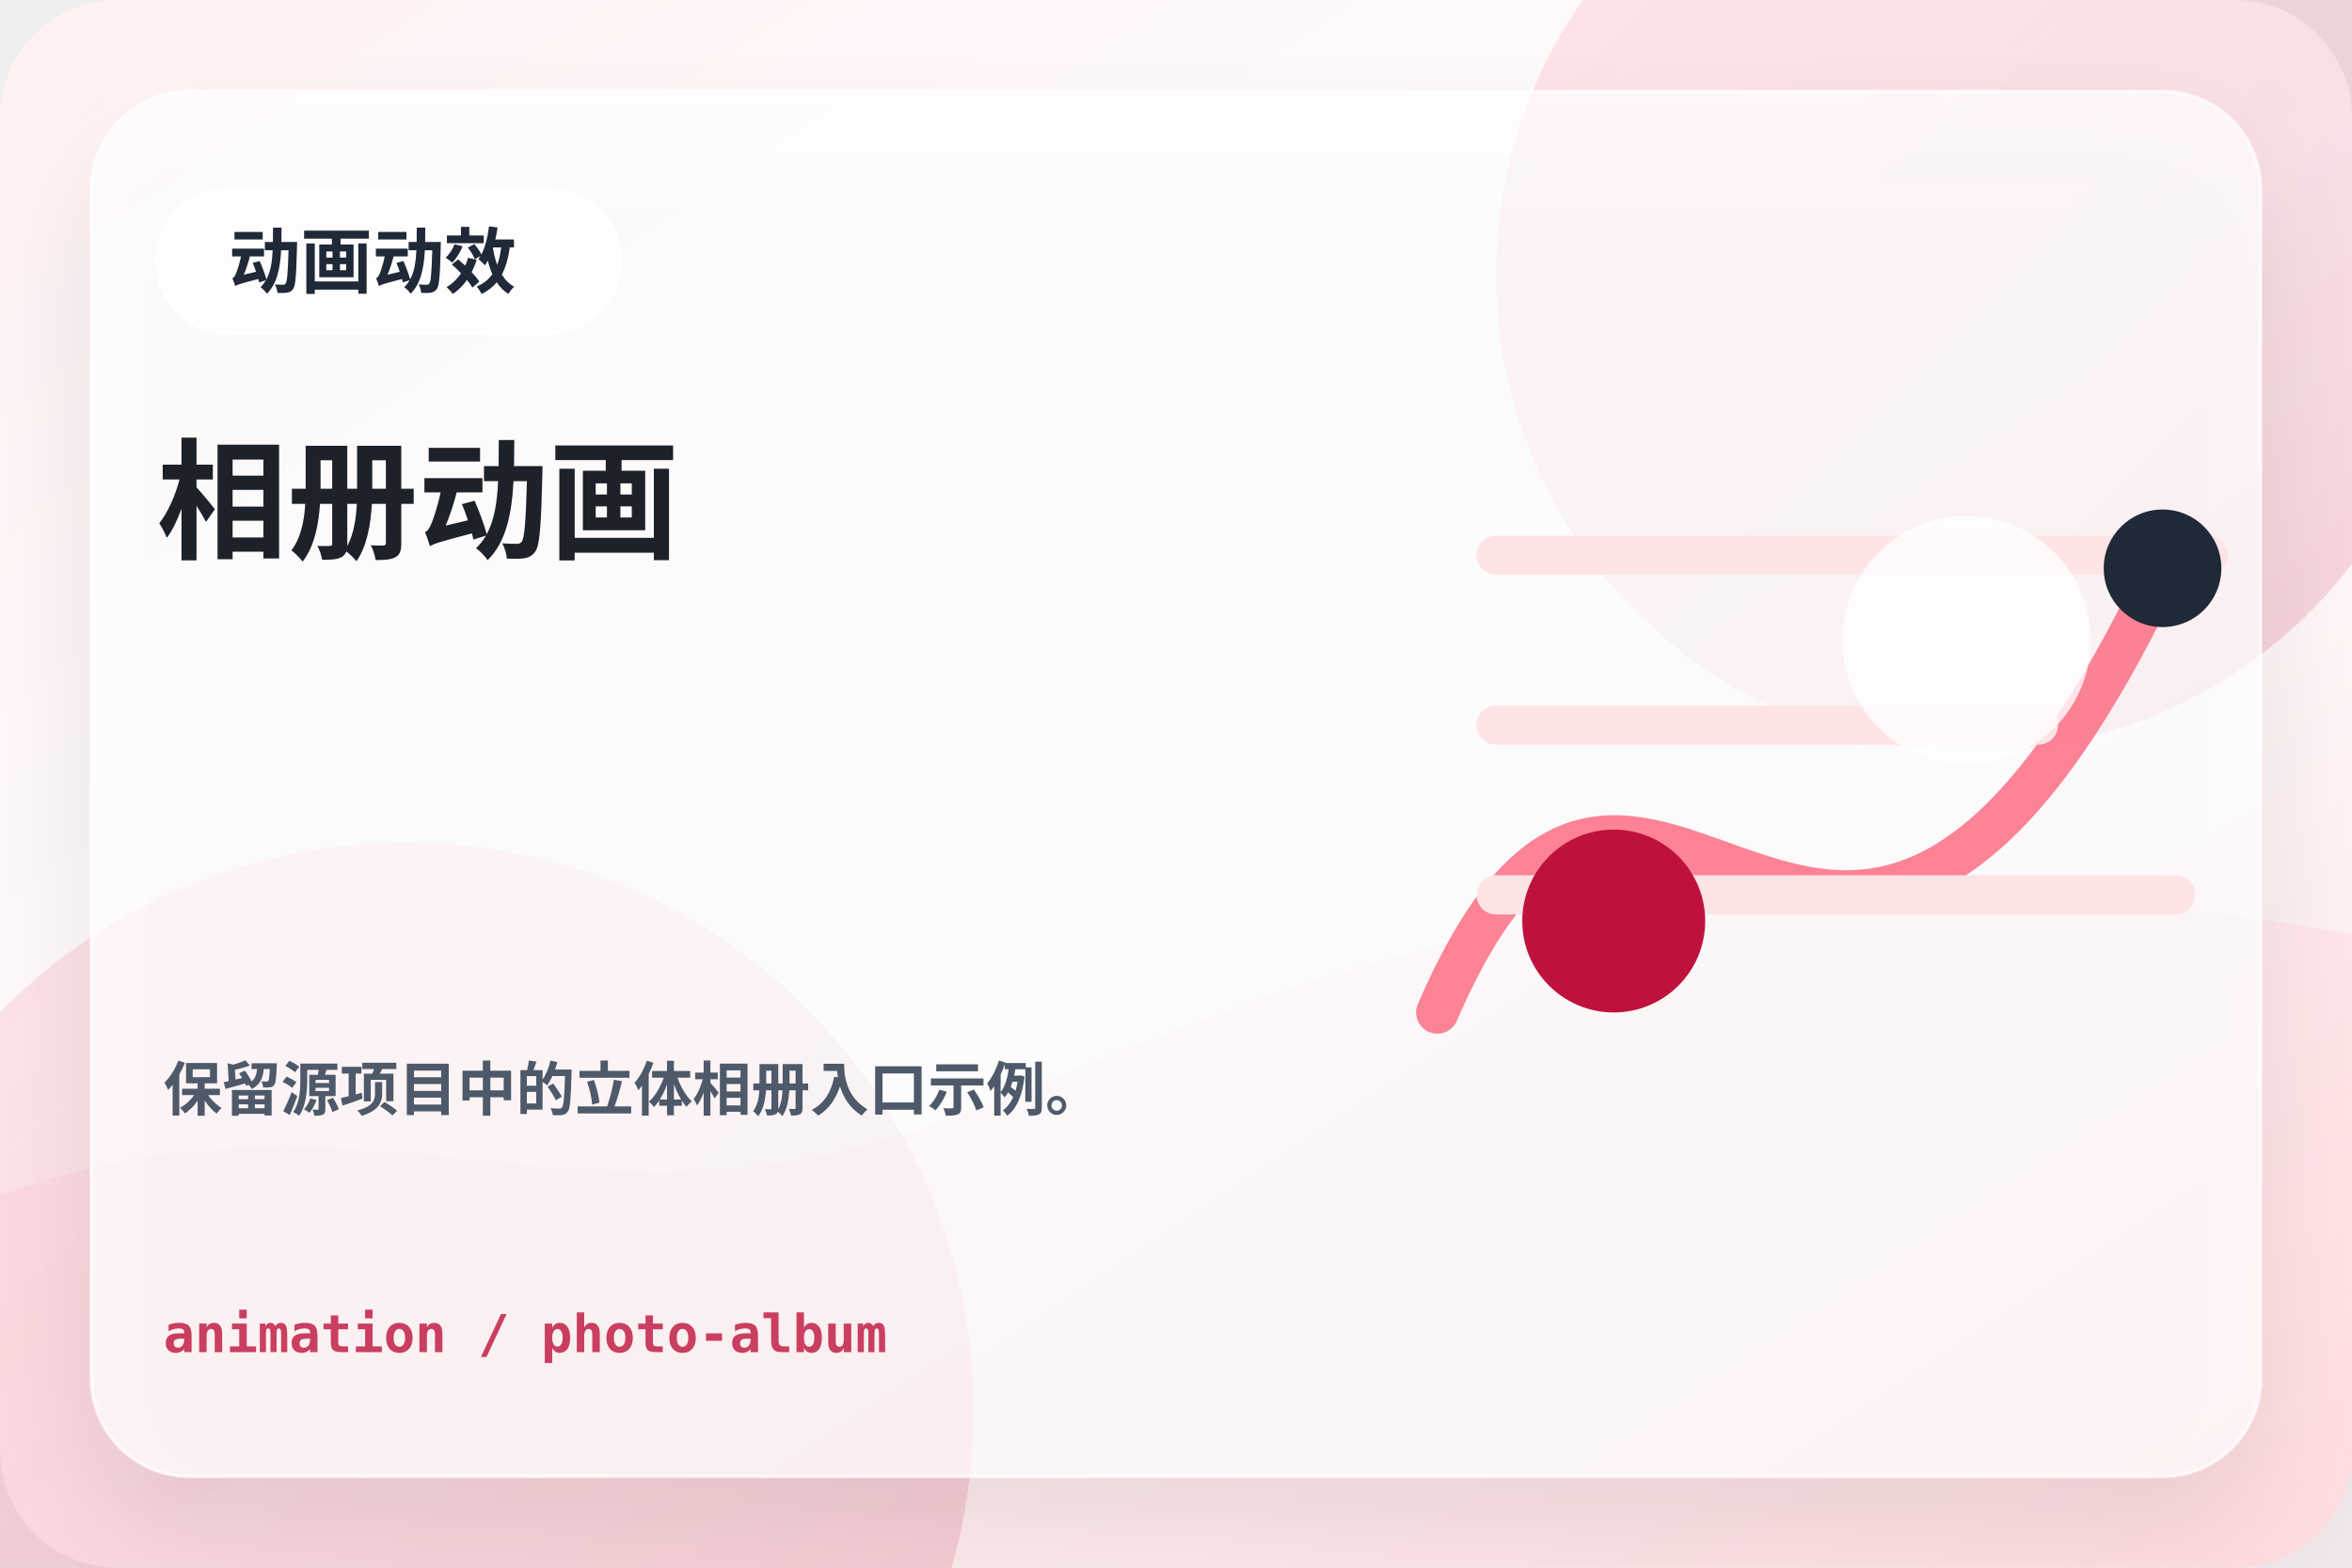
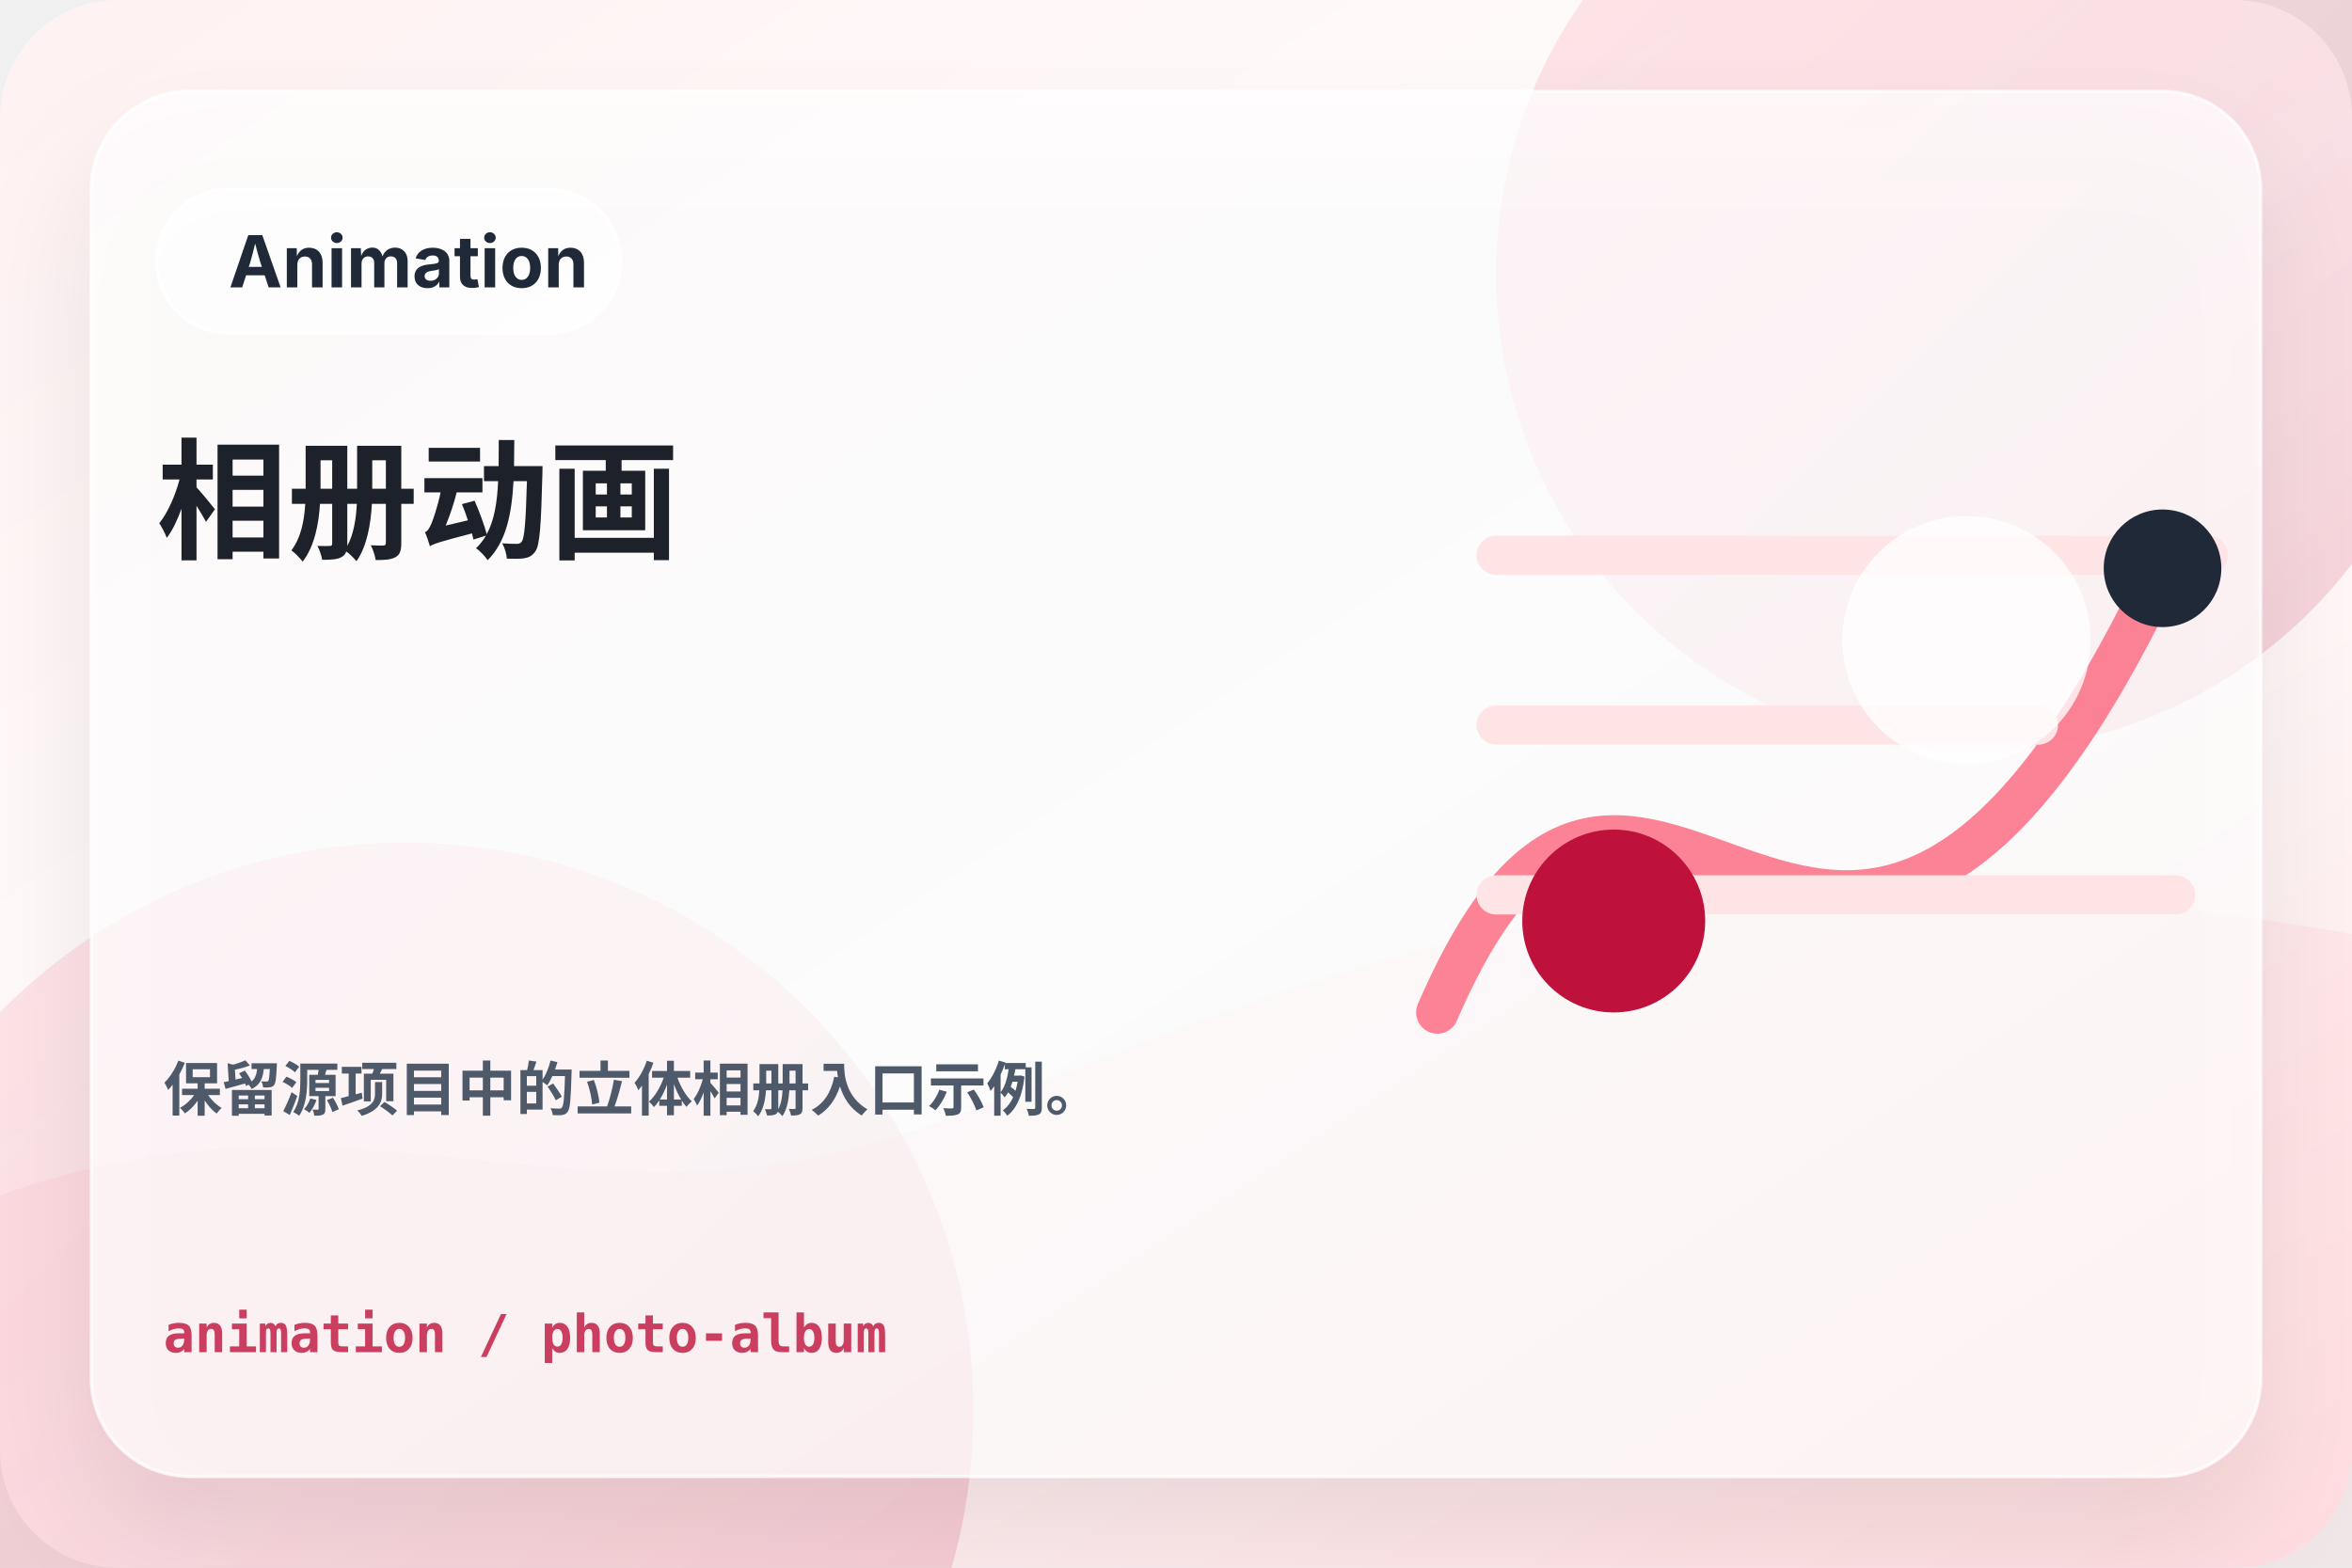
<svg xmlns="http://www.w3.org/2000/svg" viewBox="0 0 720 480" role="img" aria-labelledby="title desc">
  <defs>
    <linearGradient id="bg" x1="0" y1="0" x2="1" y2="1">
      <stop offset="0%" stop-color="#fff1f2" />
      <stop offset="54%" stop-color="#ffffff" />
      <stop offset="100%" stop-color="#ffe4e6" />
    </linearGradient>
    <linearGradient id="accent" x1="0" y1="0" x2="1" y2="1">
      <stop offset="0%" stop-color="#fb7185" />
      <stop offset="100%" stop-color="#be123c" />
    </linearGradient>
    <filter id="shadow" x="-20%" y="-20%" width="140%" height="150%">
      <feDropShadow dx="0" dy="18" stdDeviation="18" flood-color="#1d2129" flood-opacity="0.12" />
    </filter>
    <style>
      .bg {
        fill: url(#bg);
      }
      .orb {
        fill: url(#accent);
        opacity: 0.16;
      }
      .panel {
        fill: rgba(255, 255, 255, 0.68);
        stroke: rgba(255, 255, 255, 0.72);
        filter: url(#shadow);
      }
      .tag {
        fill: #1f2937;
        font:
          700 22px Inter,
          'Microsoft YaHei',
          sans-serif;
        letter-spacing: 0;
      }
      .tag-bg {
        fill: rgba(255, 255, 255, 0.72);
        stroke: rgba(255, 255, 255, 0.9);
      }
      .title-line {
        fill: #1d2129;
        font:
          800 40px Inter,
          'Microsoft YaHei',
          sans-serif;
        letter-spacing: 0;
      }
      .desc-line {
        fill: #4e5969;
        font:
          600 18px Inter,
          'Microsoft YaHei',
          sans-serif;
        letter-spacing: 0;
      }
      .slug {
        fill: #be123c;
        font:
          700 16px 'Cascadia Mono',
          Consolas,
          monospace;
        opacity: 0.8;
      }
    </style>
  </defs>
  <rect class="bg" width="720" height="480" rx="36" />
  <circle class="orb" cx="604" cy="84" r="146" />
  <circle class="orb" cx="124" cy="432" r="174" />
  <path d="M0 366 C112 326 178 384 286 344 C390 306 492 246 720 286 L720 480 L0 480 Z" fill="#fb7185" opacity="0.08" />
  <rect class="panel" x="28" y="28" width="664" height="424" rx="30" />
  <rect class="tag-bg" x="48" y="58" width="142" height="44" rx="22" />
-   <text class="tag" x="70" y="88">动画动效</text>
+   <text class="tag" x="70" y="88">Animation</text>
  <g transform="translate(410 104)">
    <path d="M30 206 C94 58 150 286 252 70" fill="none" stroke="#fb7185" stroke-width="13" stroke-linecap="round" opacity="0.86" />
    <path d="M48 66 H266" stroke="#ffe4e6" stroke-width="12" stroke-linecap="round" />
    <path d="M48 118 H214" stroke="#ffe4e6" stroke-width="12" stroke-linecap="round" />
    <path d="M48 170 H256" stroke="#ffe4e6" stroke-width="12" stroke-linecap="round" />
    <circle cx="84" cy="178" r="28" fill="#be123c" />
    <circle cx="192" cy="92" r="38" fill="#ffffff" opacity="0.78" />
    <circle cx="252" cy="70" r="18" fill="#1f2937" />
  </g>
  <text class="title-line" x="48" y="168">相册动画</text>
  <text class="desc-line" x="50" y="340">保留源项目中的立体相册入口示例。</text>
  <text class="slug" x="50" y="414">animation / photo-album</text>
</svg>
